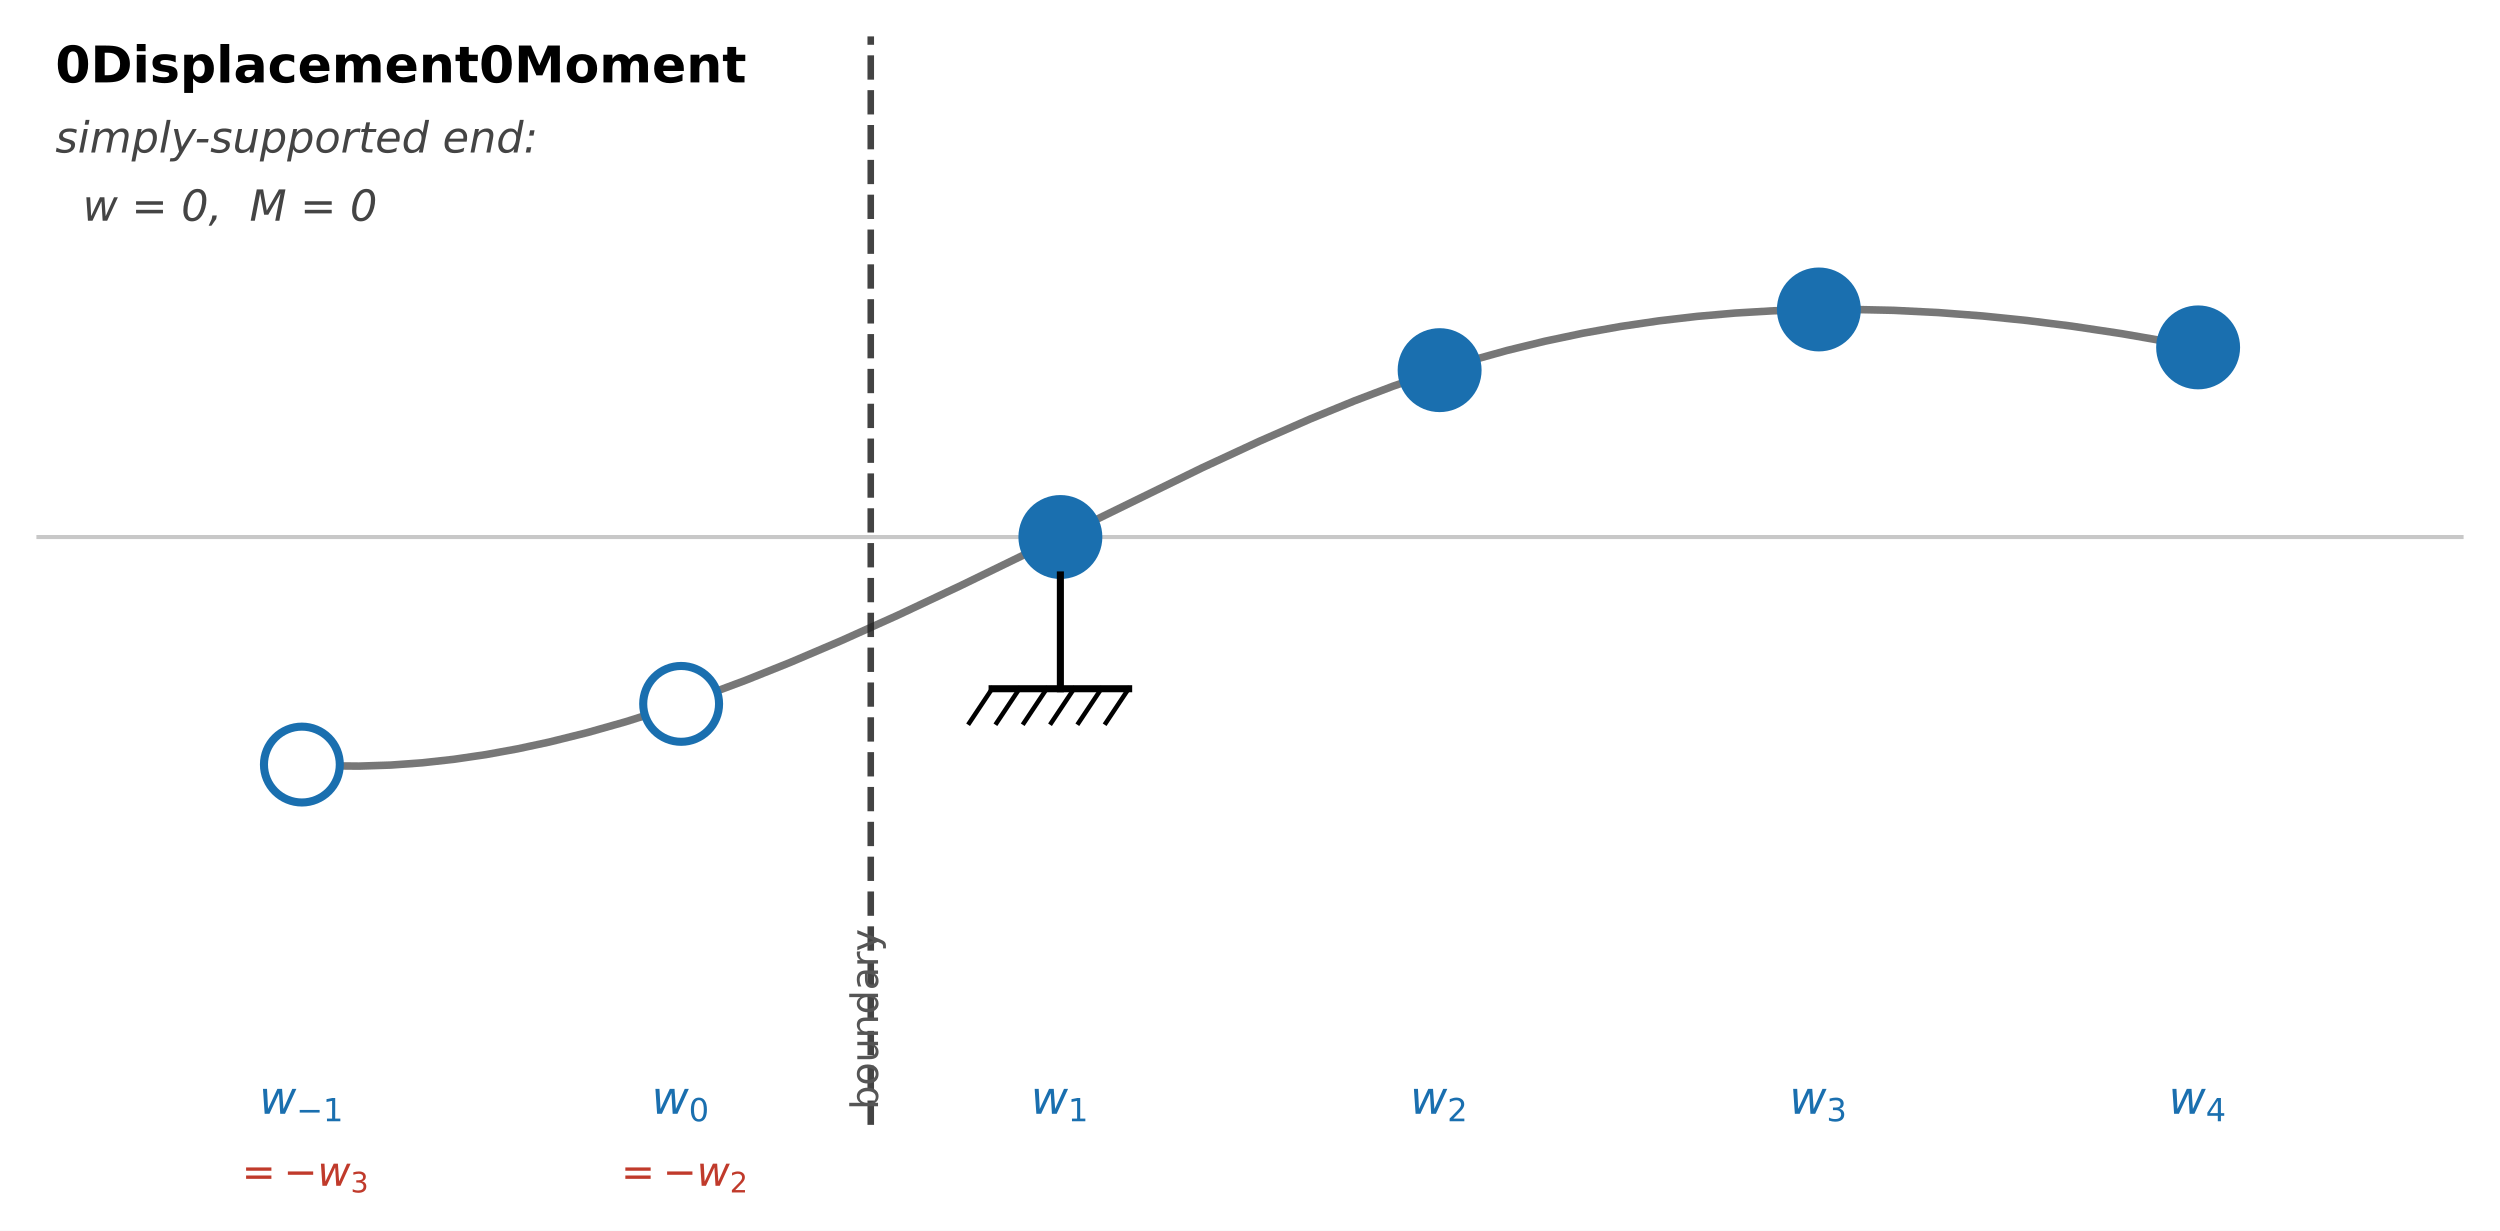
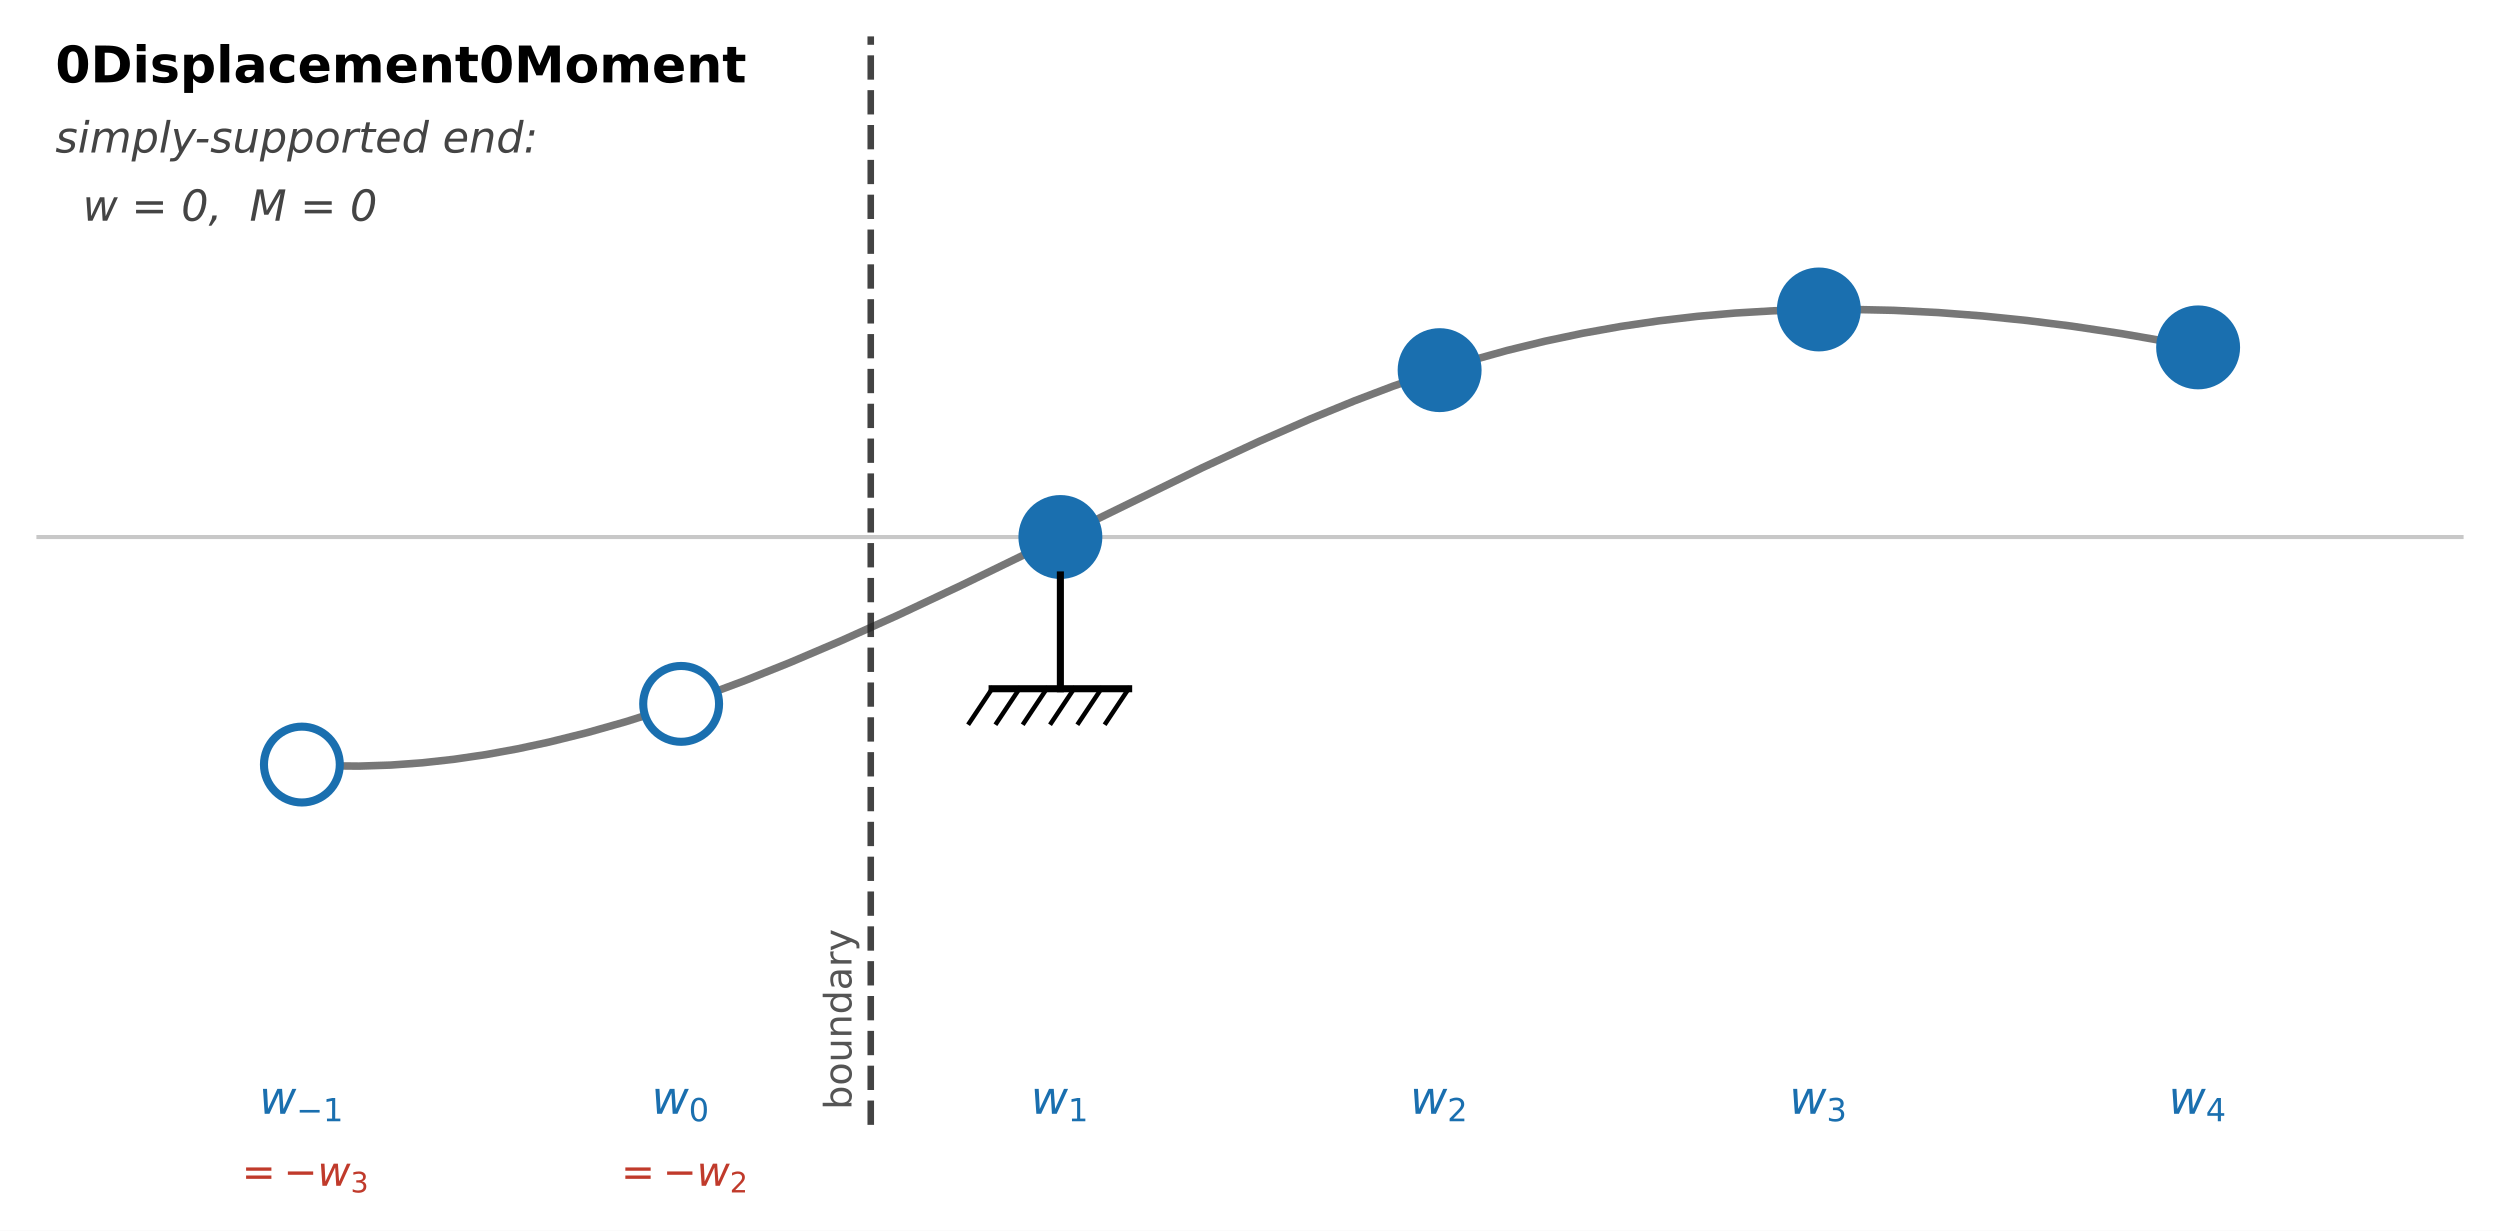
<svg xmlns="http://www.w3.org/2000/svg" xmlns:xlink="http://www.w3.org/1999/xlink" width="494.4pt" height="243.393pt" viewBox="0 0 494.4 243.393" version="1.1">
  <defs>
    <style type="text/css">*{stroke-linejoin: round; stroke-linecap: butt}</style>
  </defs>
  <g id="figure_1">
    <g id="patch_1">
      <path d="M 0 243.393  L 494.4 243.393  L 494.4 0  L 0 0  z " style="fill: #ffffff" />
    </g>
    <g id="axes_1">
      <g id="line2d_1">
-         <path d="M 7.2 106.2  L 487.2 106.2  " clip-path="url(#p3aae154e5a)" style="fill: none; stroke: #c8c8c8; stroke-width: 0.8; stroke-linecap: square" />
+         <path d="M 7.2 106.2  L 487.2 106.2  " clip-path="url(#p6279b8825c)" style="fill: none; stroke: #c8c8c8; stroke-width: 0.8; stroke-linecap: square" />
      </g>
      <g id="line2d_2">
-         <path d="M 59.7 151.2  L 64.717 151.445  L 70.988 151.505  L 77.259 151.302  L 83.529 150.849  L 89.8 150.155  L 96.071 149.233  L 102.342 148.094  L 108.613 146.749  L 116.138 144.88  L 123.663 142.752  L 131.188 140.382  L 138.713 137.793  L 147.493 134.519  L 156.272 131.002  L 166.305 126.727  L 177.593 121.647  L 190.135 115.743  L 206.439 107.807  L 237.794 92.485  L 249.081 87.253  L 259.115 82.855  L 267.894 79.258  L 275.419 76.399  L 282.944 73.775  L 290.469 71.414  L 297.994 69.319  L 305.519 67.482  L 313.044 65.896  L 320.57 64.553  L 328.095 63.446  L 335.62 62.568  L 343.145 61.909  L 350.67 61.464  L 358.195 61.224  L 365.72 61.182  L 374.499 61.373  L 383.279 61.81  L 392.058 62.483  L 400.837 63.378  L 409.616 64.485  L 419.65 65.992  L 429.683 67.741  L 434.7 68.7  L 434.7 68.7  " clip-path="url(#p3aae154e5a)" style="fill: none; stroke: #555555; stroke-opacity: 0.8; stroke-width: 1.5; stroke-linecap: square" />
+         <path d="M 59.7 151.2  L 64.717 151.445  L 70.988 151.505  L 77.259 151.302  L 83.529 150.849  L 89.8 150.155  L 96.071 149.233  L 102.342 148.094  L 108.613 146.749  L 116.138 144.88  L 123.663 142.752  L 131.188 140.382  L 138.713 137.793  L 147.493 134.519  L 156.272 131.002  L 166.305 126.727  L 177.593 121.647  L 190.135 115.743  L 206.439 107.807  L 237.794 92.485  L 249.081 87.253  L 259.115 82.855  L 267.894 79.258  L 275.419 76.399  L 282.944 73.775  L 290.469 71.414  L 297.994 69.319  L 305.519 67.482  L 313.044 65.896  L 320.57 64.553  L 328.095 63.446  L 335.62 62.568  L 343.145 61.909  L 350.67 61.464  L 358.195 61.224  L 365.72 61.182  L 374.499 61.373  L 383.279 61.81  L 392.058 62.483  L 400.837 63.378  L 409.616 64.485  L 419.65 65.992  L 429.683 67.741  L 434.7 68.7  L 434.7 68.7  " clip-path="url(#p6279b8825c)" style="fill: none; stroke: #555555; stroke-opacity: 0.8; stroke-width: 1.5; stroke-linecap: square" />
      </g>
      <g id="line2d_3">
-         <path d="M 172.2 222.45  L 172.2 7.2  " clip-path="url(#p3aae154e5a)" style="fill: none; stroke-dasharray: 4.81,2.08; stroke-dashoffset: 0; stroke: #222222; stroke-opacity: 0.85; stroke-width: 1.3" />
+         <path d="M 172.2 222.45  L 172.2 7.2  " clip-path="url(#p6279b8825c)" style="fill: none; stroke-dasharray: 4.81,2.08; stroke-dashoffset: 0; stroke: #222222; stroke-opacity: 0.85; stroke-width: 1.3" />
      </g>
      <g id="text_1">
-         <g style="fill: #555555" transform="translate(173.6402 219.45) rotate(-90) scale(0.075 -0.075)">
+         <g style="fill: #555555" transform="translate(168.3902 219.45) rotate(-90) scale(0.075 -0.075)">
          <defs>
            <path id="DejaVuSans-62" d="M 3116 1747  Q 3116 2381 2855 2742  Q 2594 3103 2138 3103  Q 1681 3103 1420 2742  Q 1159 2381 1159 1747  Q 1159 1113 1420 752  Q 1681 391 2138 391  Q 2594 391 2855 752  Q 3116 1113 3116 1747  z M 1159 2969  Q 1341 3281 1617 3432  Q 1894 3584 2278 3584  Q 2916 3584 3314 3078  Q 3713 2572 3713 1747  Q 3713 922 3314 415  Q 2916 -91 2278 -91  Q 1894 -91 1617 61  Q 1341 213 1159 525  L 1159 0  L 581 0  L 581 4863  L 1159 4863  L 1159 2969  z " transform="scale(0.015625)" />
            <path id="DejaVuSans-6f" d="M 1959 3097  Q 1497 3097 1228 2736  Q 959 2375 959 1747  Q 959 1119 1226 758  Q 1494 397 1959 397  Q 2419 397 2687 759  Q 2956 1122 2956 1747  Q 2956 2369 2687 2733  Q 2419 3097 1959 3097  z M 1959 3584  Q 2709 3584 3137 3096  Q 3566 2609 3566 1747  Q 3566 888 3137 398  Q 2709 -91 1959 -91  Q 1206 -91 779 398  Q 353 888 353 1747  Q 353 2609 779 3096  Q 1206 3584 1959 3584  z " transform="scale(0.015625)" />
            <path id="DejaVuSans-75" d="M 544 1381  L 544 3500  L 1119 3500  L 1119 1403  Q 1119 906 1312 657  Q 1506 409 1894 409  Q 2359 409 2629 706  Q 2900 1003 2900 1516  L 2900 3500  L 3475 3500  L 3475 0  L 2900 0  L 2900 538  Q 2691 219 2414 64  Q 2138 -91 1772 -91  Q 1169 -91 856 284  Q 544 659 544 1381  z M 1991 3584  L 1991 3584  z " transform="scale(0.015625)" />
            <path id="DejaVuSans-6e" d="M 3513 2113  L 3513 0  L 2938 0  L 2938 2094  Q 2938 2591 2744 2837  Q 2550 3084 2163 3084  Q 1697 3084 1428 2787  Q 1159 2491 1159 1978  L 1159 0  L 581 0  L 581 3500  L 1159 3500  L 1159 2956  Q 1366 3272 1645 3428  Q 1925 3584 2291 3584  Q 2894 3584 3203 3211  Q 3513 2838 3513 2113  z " transform="scale(0.015625)" />
            <path id="DejaVuSans-64" d="M 2906 2969  L 2906 4863  L 3481 4863  L 3481 0  L 2906 0  L 2906 525  Q 2725 213 2448 61  Q 2172 -91 1784 -91  Q 1150 -91 751 415  Q 353 922 353 1747  Q 353 2572 751 3078  Q 1150 3584 1784 3584  Q 2172 3584 2448 3432  Q 2725 3281 2906 2969  z M 947 1747  Q 947 1113 1208 752  Q 1469 391 1925 391  Q 2381 391 2643 752  Q 2906 1113 2906 1747  Q 2906 2381 2643 2742  Q 2381 3103 1925 3103  Q 1469 3103 1208 2742  Q 947 2381 947 1747  z " transform="scale(0.015625)" />
            <path id="DejaVuSans-61" d="M 2194 1759  Q 1497 1759 1228 1600  Q 959 1441 959 1056  Q 959 750 1161 570  Q 1363 391 1709 391  Q 2188 391 2477 730  Q 2766 1069 2766 1631  L 2766 1759  L 2194 1759  z M 3341 1997  L 3341 0  L 2766 0  L 2766 531  Q 2569 213 2275 61  Q 1981 -91 1556 -91  Q 1019 -91 701 211  Q 384 513 384 1019  Q 384 1609 779 1909  Q 1175 2209 1959 2209  L 2766 2209  L 2766 2266  Q 2766 2663 2505 2880  Q 2244 3097 1772 3097  Q 1472 3097 1187 3025  Q 903 2953 641 2809  L 641 3341  Q 956 3463 1253 3523  Q 1550 3584 1831 3584  Q 2591 3584 2966 3190  Q 3341 2797 3341 1997  z " transform="scale(0.015625)" />
            <path id="DejaVuSans-72" d="M 2631 2963  Q 2534 3019 2420 3045  Q 2306 3072 2169 3072  Q 1681 3072 1420 2755  Q 1159 2438 1159 1844  L 1159 0  L 581 0  L 581 3500  L 1159 3500  L 1159 2956  Q 1341 3275 1631 3429  Q 1922 3584 2338 3584  Q 2397 3584 2469 3576  Q 2541 3569 2628 3553  L 2631 2963  z " transform="scale(0.015625)" />
            <path id="DejaVuSans-79" d="M 2059 -325  Q 1816 -950 1584 -1140  Q 1353 -1331 966 -1331  L 506 -1331  L 506 -850  L 844 -850  Q 1081 -850 1212 -737  Q 1344 -625 1503 -206  L 1606 56  L 191 3500  L 800 3500  L 1894 763  L 2988 3500  L 3597 3500  L 2059 -325  z " transform="scale(0.015625)" />
          </defs>
          <use xlink:href="#DejaVuSans-62" />
          <use xlink:href="#DejaVuSans-6f" transform="translate(63.47656 0)" />
          <use xlink:href="#DejaVuSans-75" transform="translate(124.6582 0)" />
          <use xlink:href="#DejaVuSans-6e" transform="translate(188.0371 0)" />
          <use xlink:href="#DejaVuSans-64" transform="translate(251.416 0)" />
          <use xlink:href="#DejaVuSans-61" transform="translate(314.8926 0)" />
          <use xlink:href="#DejaVuSans-72" transform="translate(376.1719 0)" />
          <use xlink:href="#DejaVuSans-79" transform="translate(417.2852 0)" />
        </g>
      </g>
      <g id="text_2">
        <g style="fill: #1a6faf" transform="translate(51.24 220.2886) scale(0.09 -0.09)">
          <defs>
            <path id="DejaVuSans-Oblique-77" d="M 544 3500  L 1113 3500  L 1259 684  L 2566 3500  L 3231 3500  L 3425 684  L 4666 3500  L 5241 3500  L 3641 0  L 2969 0  L 2797 2900  L 1459 0  L 781 0  L 544 3500  z " transform="scale(0.015625)" />
            <path id="DejaVuSans-2212" d="M 678 2272  L 4684 2272  L 4684 1741  L 678 1741  L 678 2272  z " transform="scale(0.015625)" />
            <path id="DejaVuSans-31" d="M 794 531  L 1825 531  L 1825 4091  L 703 3866  L 703 4441  L 1819 4666  L 2450 4666  L 2450 531  L 3481 531  L 3481 0  L 794 0  L 794 531  z " transform="scale(0.015625)" />
          </defs>
          <use xlink:href="#DejaVuSans-Oblique-77" transform="translate(0 0.3125)" />
          <use xlink:href="#DejaVuSans-2212" transform="translate(81.78711 -16.09375) scale(0.7)" />
          <use xlink:href="#DejaVuSans-31" transform="translate(140.4395 -16.09375) scale(0.7)" />
        </g>
      </g>
      <g id="text_3">
        <g style="fill: #c03a2b" transform="translate(46.26 234.5288) scale(0.08 -0.08)">
          <defs>
            <path id="DejaVuSans-3d" d="M 678 2906  L 4684 2906  L 4684 2381  L 678 2381  L 678 2906  z M 678 1631  L 4684 1631  L 4684 1100  L 678 1100  L 678 1631  z " transform="scale(0.015625)" />
            <path id="DejaVuSans-33" d="M 2597 2516  Q 3050 2419 3304 2112  Q 3559 1806 3559 1356  Q 3559 666 3084 287  Q 2609 -91 1734 -91  Q 1441 -91 1130 -33  Q 819 25 488 141  L 488 750  Q 750 597 1062 519  Q 1375 441 1716 441  Q 2309 441 2620 675  Q 2931 909 2931 1356  Q 2931 1769 2642 2001  Q 2353 2234 1838 2234  L 1294 2234  L 1294 2753  L 1863 2753  Q 2328 2753 2575 2939  Q 2822 3125 2822 3475  Q 2822 3834 2567 4026  Q 2313 4219 1838 4219  Q 1578 4219 1281 4162  Q 984 4106 628 3988  L 628 4550  Q 988 4650 1302 4700  Q 1616 4750 1894 4750  Q 2613 4750 3031 4423  Q 3450 4097 3450 3541  Q 3450 3153 3228 2886  Q 3006 2619 2597 2516  z " transform="scale(0.015625)" />
          </defs>
          <use xlink:href="#DejaVuSans-3d" transform="translate(19.48242 0.3125)" />
          <use xlink:href="#DejaVuSans-2212" transform="translate(122.7539 0.3125)" />
          <use xlink:href="#DejaVuSans-Oblique-77" transform="translate(206.543 0.3125)" />
          <use xlink:href="#DejaVuSans-33" transform="translate(288.3301 -16.09375) scale(0.7)" />
        </g>
      </g>
      <g id="text_4">
        <g style="fill: #1a6faf" transform="translate(128.85 220.2886) scale(0.09 -0.09)">
          <defs>
            <path id="DejaVuSans-30" d="M 2034 4250  Q 1547 4250 1301 3770  Q 1056 3291 1056 2328  Q 1056 1369 1301 889  Q 1547 409 2034 409  Q 2525 409 2770 889  Q 3016 1369 3016 2328  Q 3016 3291 2770 3770  Q 2525 4250 2034 4250  z M 2034 4750  Q 2819 4750 3233 4129  Q 3647 3509 3647 2328  Q 3647 1150 3233 529  Q 2819 -91 2034 -91  Q 1250 -91 836 529  Q 422 1150 422 2328  Q 422 3509 836 4129  Q 1250 4750 2034 4750  z " transform="scale(0.015625)" />
          </defs>
          <use xlink:href="#DejaVuSans-Oblique-77" transform="translate(0 0.3125)" />
          <use xlink:href="#DejaVuSans-30" transform="translate(81.78711 -16.09375) scale(0.7)" />
        </g>
      </g>
      <g id="text_5">
        <g style="fill: #c03a2b" transform="translate(121.26 234.5288) scale(0.08 -0.08)">
          <defs>
            <path id="DejaVuSans-32" d="M 1228 531  L 3431 531  L 3431 0  L 469 0  L 469 531  Q 828 903 1448 1529  Q 2069 2156 2228 2338  Q 2531 2678 2651 2914  Q 2772 3150 2772 3378  Q 2772 3750 2511 3984  Q 2250 4219 1831 4219  Q 1534 4219 1204 4116  Q 875 4013 500 3803  L 500 4441  Q 881 4594 1212 4672  Q 1544 4750 1819 4750  Q 2544 4750 2975 4387  Q 3406 4025 3406 3419  Q 3406 3131 3298 2873  Q 3191 2616 2906 2266  Q 2828 2175 2409 1742  Q 1991 1309 1228 531  z " transform="scale(0.015625)" />
          </defs>
          <use xlink:href="#DejaVuSans-3d" transform="translate(19.48242 0.3125)" />
          <use xlink:href="#DejaVuSans-2212" transform="translate(122.7539 0.3125)" />
          <use xlink:href="#DejaVuSans-Oblique-77" transform="translate(206.543 0.3125)" />
          <use xlink:href="#DejaVuSans-32" transform="translate(288.3301 -16.09375) scale(0.7)" />
        </g>
      </g>
      <g id="text_6">
        <g style="fill: #1a6faf" transform="translate(203.85 220.2886) scale(0.09 -0.09)">
          <use xlink:href="#DejaVuSans-Oblique-77" transform="translate(0 0.3125)" />
          <use xlink:href="#DejaVuSans-31" transform="translate(81.78711 -16.09375) scale(0.7)" />
        </g>
      </g>
      <g id="text_7">
        <g style="fill: #1a6faf" transform="translate(278.85 220.2886) scale(0.09 -0.09)">
          <use xlink:href="#DejaVuSans-Oblique-77" transform="translate(0 0.3125)" />
          <use xlink:href="#DejaVuSans-32" transform="translate(81.78711 -16.09375) scale(0.7)" />
        </g>
      </g>
      <g id="text_8">
        <g style="fill: #1a6faf" transform="translate(353.85 220.2886) scale(0.09 -0.09)">
          <use xlink:href="#DejaVuSans-Oblique-77" transform="translate(0 0.3125)" />
          <use xlink:href="#DejaVuSans-33" transform="translate(81.78711 -16.09375) scale(0.7)" />
        </g>
      </g>
      <g id="text_9">
        <g style="fill: #1a6faf" transform="translate(428.85 220.2886) scale(0.09 -0.09)">
          <defs>
            <path id="DejaVuSans-34" d="M 2419 4116  L 825 1625  L 2419 1625  L 2419 4116  z M 2253 4666  L 3047 4666  L 3047 1625  L 3713 1625  L 3713 1100  L 3047 1100  L 3047 0  L 2419 0  L 2419 1100  L 313 1100  L 313 1709  L 2253 4666  z " transform="scale(0.015625)" />
          </defs>
          <use xlink:href="#DejaVuSans-Oblique-77" transform="translate(0 0.3125)" />
          <use xlink:href="#DejaVuSans-34" transform="translate(81.78711 -16.09375) scale(0.7)" />
        </g>
      </g>
      <g id="text_10">
        <g transform="translate(10.95 16.29844) scale(0.1 -0.1)">
          <defs>
            <path id="DejaVuSans-Bold-30" d="M 2944 2338  Q 2944 3213 2780 3570  Q 2616 3928 2228 3928  Q 1841 3928 1675 3570  Q 1509 3213 1509 2338  Q 1509 1453 1675 1090  Q 1841 728 2228 728  Q 2613 728 2778 1090  Q 2944 1453 2944 2338  z M 4147 2328  Q 4147 1169 3647 539  Q 3147 -91 2228 -91  Q 1306 -91 806 539  Q 306 1169 306 2328  Q 306 3491 806 4120  Q 1306 4750 2228 4750  Q 3147 4750 3647 4120  Q 4147 3491 4147 2328  z " transform="scale(0.015625)" />
            <path id="DejaVuSans-Bold-44" d="M 1791 3756  L 1791 909  L 2222 909  Q 2959 909 3348 1275  Q 3738 1641 3738 2338  Q 3738 3031 3350 3393  Q 2963 3756 2222 3756  L 1791 3756  z M 588 4666  L 1856 4666  Q 2919 4666 3439 4514  Q 3959 4363 4331 4000  Q 4659 3684 4818 3271  Q 4978 2859 4978 2338  Q 4978 1809 4818 1395  Q 4659 981 4331 666  Q 3956 303 3431 151  Q 2906 0 1856 0  L 588 0  L 588 4666  z " transform="scale(0.015625)" />
            <path id="DejaVuSans-Bold-69" d="M 538 3500  L 1656 3500  L 1656 0  L 538 0  L 538 3500  z M 538 4863  L 1656 4863  L 1656 3950  L 538 3950  L 538 4863  z " transform="scale(0.015625)" />
            <path id="DejaVuSans-Bold-73" d="M 3272 3391  L 3272 2541  Q 2913 2691 2578 2766  Q 2244 2841 1947 2841  Q 1628 2841 1473 2761  Q 1319 2681 1319 2516  Q 1319 2381 1436 2309  Q 1553 2238 1856 2203  L 2053 2175  Q 2913 2066 3209 1816  Q 3506 1566 3506 1031  Q 3506 472 3093 190  Q 2681 -91 1863 -91  Q 1516 -91 1145 -36  Q 775 19 384 128  L 384 978  Q 719 816 1070 734  Q 1422 653 1784 653  Q 2113 653 2278 743  Q 2444 834 2444 1013  Q 2444 1163 2330 1236  Q 2216 1309 1875 1350  L 1678 1375  Q 931 1469 631 1722  Q 331 1975 331 2491  Q 331 3047 712 3315  Q 1094 3584 1881 3584  Q 2191 3584 2531 3537  Q 2872 3491 3272 3391  z " transform="scale(0.015625)" />
            <path id="DejaVuSans-Bold-70" d="M 1656 506  L 1656 -1331  L 538 -1331  L 538 3500  L 1656 3500  L 1656 2988  Q 1888 3294 2169 3439  Q 2450 3584 2816 3584  Q 3463 3584 3878 3070  Q 4294 2556 4294 1747  Q 4294 938 3878 423  Q 3463 -91 2816 -91  Q 2450 -91 2169 54  Q 1888 200 1656 506  z M 2400 2772  Q 2041 2772 1848 2508  Q 1656 2244 1656 1747  Q 1656 1250 1848 986  Q 2041 722 2400 722  Q 2759 722 2948 984  Q 3138 1247 3138 1747  Q 3138 2247 2948 2509  Q 2759 2772 2400 2772  z " transform="scale(0.015625)" />
            <path id="DejaVuSans-Bold-6c" d="M 538 4863  L 1656 4863  L 1656 0  L 538 0  L 538 4863  z " transform="scale(0.015625)" />
            <path id="DejaVuSans-Bold-61" d="M 2106 1575  Q 1756 1575 1579 1456  Q 1403 1338 1403 1106  Q 1403 894 1545 773  Q 1688 653 1941 653  Q 2256 653 2472 879  Q 2688 1106 2688 1447  L 2688 1575  L 2106 1575  z M 3816 1997  L 3816 0  L 2688 0  L 2688 519  Q 2463 200 2181 54  Q 1900 -91 1497 -91  Q 953 -91 614 226  Q 275 544 275 1050  Q 275 1666 698 1953  Q 1122 2241 2028 2241  L 2688 2241  L 2688 2328  Q 2688 2594 2478 2717  Q 2269 2841 1825 2841  Q 1466 2841 1156 2769  Q 847 2697 581 2553  L 581 3406  Q 941 3494 1303 3539  Q 1666 3584 2028 3584  Q 2975 3584 3395 3211  Q 3816 2838 3816 1997  z " transform="scale(0.015625)" />
            <path id="DejaVuSans-Bold-63" d="M 3366 3391  L 3366 2478  Q 3138 2634 2908 2709  Q 2678 2784 2431 2784  Q 1963 2784 1702 2511  Q 1441 2238 1441 1747  Q 1441 1256 1702 982  Q 1963 709 2431 709  Q 2694 709 2930 787  Q 3166 866 3366 1019  L 3366 103  Q 3103 6 2833 -42  Q 2563 -91 2291 -91  Q 1344 -91 809 395  Q 275 881 275 1747  Q 275 2613 809 3098  Q 1344 3584 2291 3584  Q 2566 3584 2833 3536  Q 3100 3488 3366 3391  z " transform="scale(0.015625)" />
            <path id="DejaVuSans-Bold-65" d="M 4031 1759  L 4031 1441  L 1416 1441  Q 1456 1047 1700 850  Q 1944 653 2381 653  Q 2734 653 3104 758  Q 3475 863 3866 1075  L 3866 213  Q 3469 63 3072 -14  Q 2675 -91 2278 -91  Q 1328 -91 801 392  Q 275 875 275 1747  Q 275 2603 792 3093  Q 1309 3584 2216 3584  Q 3041 3584 3536 3087  Q 4031 2591 4031 1759  z M 2881 2131  Q 2881 2450 2695 2645  Q 2509 2841 2209 2841  Q 1884 2841 1681 2658  Q 1478 2475 1428 2131  L 2881 2131  z " transform="scale(0.015625)" />
            <path id="DejaVuSans-Bold-6d" d="M 3781 2919  Q 3994 3244 4286 3414  Q 4578 3584 4928 3584  Q 5531 3584 5847 3212  Q 6163 2841 6163 2131  L 6163 0  L 5038 0  L 5038 1825  Q 5041 1866 5042 1909  Q 5044 1953 5044 2034  Q 5044 2406 4934 2573  Q 4825 2741 4581 2741  Q 4263 2741 4089 2478  Q 3916 2216 3909 1719  L 3909 0  L 2784 0  L 2784 1825  Q 2784 2406 2684 2573  Q 2584 2741 2328 2741  Q 2006 2741 1831 2477  Q 1656 2213 1656 1722  L 1656 0  L 531 0  L 531 3500  L 1656 3500  L 1656 2988  Q 1863 3284 2130 3434  Q 2397 3584 2719 3584  Q 3081 3584 3359 3409  Q 3638 3234 3781 2919  z " transform="scale(0.015625)" />
            <path id="DejaVuSans-Bold-6e" d="M 4056 2131  L 4056 0  L 2931 0  L 2931 347  L 2931 1631  Q 2931 2084 2911 2256  Q 2891 2428 2841 2509  Q 2775 2619 2662 2680  Q 2550 2741 2406 2741  Q 2056 2741 1856 2470  Q 1656 2200 1656 1722  L 1656 0  L 538 0  L 538 3500  L 1656 3500  L 1656 2988  Q 1909 3294 2193 3439  Q 2478 3584 2822 3584  Q 3428 3584 3742 3212  Q 4056 2841 4056 2131  z " transform="scale(0.015625)" />
            <path id="DejaVuSans-Bold-74" d="M 1759 4494  L 1759 3500  L 2913 3500  L 2913 2700  L 1759 2700  L 1759 1216  Q 1759 972 1856 886  Q 1953 800 2241 800  L 2816 800  L 2816 0  L 1856 0  Q 1194 0 917 276  Q 641 553 641 1216  L 641 2700  L 84 2700  L 84 3500  L 641 3500  L 641 4494  L 1759 4494  z " transform="scale(0.015625)" />
            <path id="DejaVuSans-Bold-4d" d="M 588 4666  L 2119 4666  L 3181 2169  L 4250 4666  L 5778 4666  L 5778 0  L 4641 0  L 4641 3413  L 3566 897  L 2803 897  L 1728 3413  L 1728 0  L 588 0  L 588 4666  z " transform="scale(0.015625)" />
            <path id="DejaVuSans-Bold-6f" d="M 2203 2784  Q 1831 2784 1636 2517  Q 1441 2250 1441 1747  Q 1441 1244 1636 976  Q 1831 709 2203 709  Q 2569 709 2762 976  Q 2956 1244 2956 1747  Q 2956 2250 2762 2517  Q 2569 2784 2203 2784  z M 2203 3584  Q 3106 3584 3614 3096  Q 4122 2609 4122 1747  Q 4122 884 3614 396  Q 3106 -91 2203 -91  Q 1297 -91 786 396  Q 275 884 275 1747  Q 275 2609 786 3096  Q 1297 3584 2203 3584  z " transform="scale(0.015625)" />
          </defs>
          <use xlink:href="#DejaVuSans-Bold-30" />
          <use xlink:href="#DejaVuSans-Bold-44" transform="translate(69.58008 0)" />
          <use xlink:href="#DejaVuSans-Bold-69" transform="translate(152.5879 0)" />
          <use xlink:href="#DejaVuSans-Bold-73" transform="translate(186.8652 0)" />
          <use xlink:href="#DejaVuSans-Bold-70" transform="translate(246.3867 0)" />
          <use xlink:href="#DejaVuSans-Bold-6c" transform="translate(317.9688 0)" />
          <use xlink:href="#DejaVuSans-Bold-61" transform="translate(352.2461 0)" />
          <use xlink:href="#DejaVuSans-Bold-63" transform="translate(419.7266 0)" />
          <use xlink:href="#DejaVuSans-Bold-65" transform="translate(479.0039 0)" />
          <use xlink:href="#DejaVuSans-Bold-6d" transform="translate(546.8262 0)" />
          <use xlink:href="#DejaVuSans-Bold-65" transform="translate(651.0254 0)" />
          <use xlink:href="#DejaVuSans-Bold-6e" transform="translate(718.8477 0)" />
          <use xlink:href="#DejaVuSans-Bold-74" transform="translate(790.0391 0)" />
          <use xlink:href="#DejaVuSans-Bold-30" transform="translate(837.8418 0)" />
          <use xlink:href="#DejaVuSans-Bold-4d" transform="translate(907.4219 0)" />
          <use xlink:href="#DejaVuSans-Bold-6f" transform="translate(1006.934 0)" />
          <use xlink:href="#DejaVuSans-Bold-6d" transform="translate(1075.635 0)" />
          <use xlink:href="#DejaVuSans-Bold-65" transform="translate(1179.834 0)" />
          <use xlink:href="#DejaVuSans-Bold-6e" transform="translate(1247.656 0)" />
          <use xlink:href="#DejaVuSans-Bold-74" transform="translate(1318.848 0)" />
        </g>
      </g>
      <g id="text_11">
        <g style="fill: #444444" transform="translate(10.95 30.15867) scale(0.085 -0.085)">
          <defs>
            <path id="DejaVuSans-Oblique-73" d="M 3200 3397  L 3091 2853  Q 2863 2978 2609 3040  Q 2356 3103 2088 3103  Q 1634 3103 1373 2948  Q 1113 2794 1113 2528  Q 1113 2219 1719 2053  Q 1766 2041 1788 2034  L 1972 1978  Q 2547 1819 2739 1644  Q 2931 1469 2931 1166  Q 2931 609 2489 259  Q 2047 -91 1331 -91  Q 1053 -91 747 -37  Q 441 16 72 128  L 184 722  Q 500 559 806 475  Q 1113 391 1394 391  Q 1816 391 2080 572  Q 2344 753 2344 1031  Q 2344 1331 1650 1516  L 1591 1531  L 1394 1581  Q 956 1697 753 1886  Q 550 2075 550 2369  Q 550 2928 970 3256  Q 1391 3584 2113 3584  Q 2397 3584 2667 3537  Q 2938 3491 3200 3397  z " transform="scale(0.015625)" />
            <path id="DejaVuSans-Oblique-69" d="M 1172 4863  L 1747 4863  L 1606 4134  L 1031 4134  L 1172 4863  z M 909 3500  L 1484 3500  L 800 0  L 225 0  L 909 3500  z " transform="scale(0.015625)" />
            <path id="DejaVuSans-Oblique-6d" d="M 5747 2113  L 5338 0  L 4763 0  L 5166 2094  Q 5191 2228 5203 2325  Q 5216 2422 5216 2491  Q 5216 2772 5059 2928  Q 4903 3084 4622 3084  Q 4203 3084 3875 2770  Q 3547 2456 3450 1953  L 3066 0  L 2491 0  L 2900 2094  Q 2925 2209 2937 2307  Q 2950 2406 2950 2484  Q 2950 2769 2794 2926  Q 2638 3084 2363 3084  Q 1938 3084 1609 2770  Q 1281 2456 1184 1953  L 800 0  L 225 0  L 909 3500  L 1484 3500  L 1375 2956  Q 1609 3263 1923 3423  Q 2238 3584 2597 3584  Q 2978 3584 3223 3384  Q 3469 3184 3519 2828  Q 3781 3197 4126 3390  Q 4472 3584 4856 3584  Q 5306 3584 5551 3325  Q 5797 3066 5797 2591  Q 5797 2488 5784 2364  Q 5772 2241 5747 2113  z " transform="scale(0.015625)" />
            <path id="DejaVuSans-Oblique-70" d="M 3175 2156  Q 3175 2616 2975 2859  Q 2775 3103 2400 3103  Q 2144 3103 1911 2972  Q 1678 2841 1497 2591  Q 1319 2344 1212 1994  Q 1106 1644 1106 1300  Q 1106 863 1306 627  Q 1506 391 1875 391  Q 2147 391 2380 519  Q 2613 647 2778 891  Q 2956 1147 3065 1494  Q 3175 1841 3175 2156  z M 1394 2969  Q 1625 3272 1939 3428  Q 2253 3584 2638 3584  Q 3175 3584 3472 3232  Q 3769 2881 3769 2247  Q 3769 1728 3584 1258  Q 3400 788 3053 416  Q 2822 169 2531 39  Q 2241 -91 1919 -91  Q 1547 -91 1294 64  Q 1041 219 916 525  L 556 -1331  L -19 -1331  L 922 3500  L 1497 3500  L 1394 2969  z " transform="scale(0.015625)" />
            <path id="DejaVuSans-Oblique-6c" d="M 1172 4863  L 1747 4863  L 800 0  L 225 0  L 1172 4863  z " transform="scale(0.015625)" />
            <path id="DejaVuSans-Oblique-79" d="M 1588 -325  Q 1188 -997 936 -1164  Q 684 -1331 294 -1331  L -159 -1331  L -63 -850  L 269 -850  Q 509 -850 678 -719  Q 847 -588 1056 -206  L 1234 128  L 459 3500  L 1069 3500  L 1650 819  L 3256 3500  L 3859 3500  L 1588 -325  z " transform="scale(0.015625)" />
            <path id="DejaVuSans-Oblique-2d" d="M 391 2009  L 2075 2009  L 1978 1497  L 288 1497  L 391 2009  z " transform="scale(0.015625)" />
            <path id="DejaVuSans-Oblique-75" d="M 428 1388  L 838 3500  L 1416 3500  L 1006 1409  Q 975 1256 961 1147  Q 947 1038 947 966  Q 947 700 1109 554  Q 1272 409 1569 409  Q 2031 409 2368 721  Q 2706 1034 2809 1563  L 3194 3500  L 3769 3500  L 3091 0  L 2516 0  L 2631 550  Q 2388 244 2052 76  Q 1716 -91 1338 -91  Q 878 -91 622 161  Q 366 413 366 863  Q 366 956 381 1097  Q 397 1238 428 1388  z " transform="scale(0.015625)" />
            <path id="DejaVuSans-Oblique-6f" d="M 1625 -91  Q 1009 -91 651 289  Q 294 669 294 1325  Q 294 1706 417 2101  Q 541 2497 738 2766  Q 1047 3184 1428 3384  Q 1809 3584 2291 3584  Q 2888 3584 3255 3212  Q 3622 2841 3622 2241  Q 3622 1825 3500 1412  Q 3378 1000 3181 728  Q 2875 309 2494 109  Q 2113 -91 1625 -91  z M 891 1344  Q 891 869 1089 633  Q 1288 397 1691 397  Q 2269 397 2648 901  Q 3028 1406 3028 2181  Q 3028 2634 2825 2865  Q 2622 3097 2228 3097  Q 1903 3097 1650 2945  Q 1397 2794 1197 2484  Q 1050 2253 970 1956  Q 891 1659 891 1344  z " transform="scale(0.015625)" />
            <path id="DejaVuSans-Oblique-72" d="M 2853 2969  Q 2766 3016 2653 3041  Q 2541 3066 2413 3066  Q 1953 3066 1609 2717  Q 1266 2369 1153 1784  L 800 0  L 225 0  L 909 3500  L 1484 3500  L 1375 2956  Q 1603 3259 1920 3421  Q 2238 3584 2597 3584  Q 2691 3584 2781 3573  Q 2872 3563 2963 3538  L 2853 2969  z " transform="scale(0.015625)" />
            <path id="DejaVuSans-Oblique-74" d="M 2706 3500  L 2619 3053  L 1472 3053  L 1100 1153  Q 1081 1047 1072 975  Q 1063 903 1063 863  Q 1063 663 1183 572  Q 1303 481 1569 481  L 2150 481  L 2053 0  L 1503 0  Q 991 0 739 200  Q 488 400 488 806  Q 488 878 497 964  Q 506 1050 525 1153  L 897 3053  L 409 3053  L 500 3500  L 978 3500  L 1172 4494  L 1747 4494  L 1556 3500  L 2706 3500  z " transform="scale(0.015625)" />
            <path id="DejaVuSans-Oblique-65" d="M 3078 2063  Q 3088 2113 3092 2166  Q 3097 2219 3097 2272  Q 3097 2653 2873 2875  Q 2650 3097 2266 3097  Q 1838 3097 1509 2826  Q 1181 2556 1013 2059  L 3078 2063  z M 3578 1613  L 903 1613  Q 884 1494 878 1425  Q 872 1356 872 1306  Q 872 872 1139 634  Q 1406 397 1894 397  Q 2269 397 2603 481  Q 2938 566 3225 728  L 3116 159  Q 2806 34 2476 -28  Q 2147 -91 1806 -91  Q 1078 -91 686 257  Q 294 606 294 1247  Q 294 1794 489 2264  Q 684 2734 1063 3103  Q 1306 3334 1642 3459  Q 1978 3584 2356 3584  Q 2950 3584 3301 3228  Q 3653 2872 3653 2272  Q 3653 2128 3634 1964  Q 3616 1800 3578 1613  z " transform="scale(0.015625)" />
            <path id="DejaVuSans-Oblique-64" d="M 2675 525  Q 2444 222 2128 65  Q 1813 -91 1428 -91  Q 903 -91 598 267  Q 294 625 294 1247  Q 294 1766 478 2236  Q 663 2706 1013 3078  Q 1244 3325 1534 3454  Q 1825 3584 2144 3584  Q 2481 3584 2739 3421  Q 2997 3259 3138 2956  L 3513 4863  L 4091 4863  L 3144 0  L 2566 0  L 2675 525  z M 891 1350  Q 891 897 1095 644  Q 1300 391 1663 391  Q 1931 391 2161 520  Q 2391 650 2566 903  Q 2750 1166 2856 1509  Q 2963 1853 2963 2188  Q 2963 2622 2758 2865  Q 2553 3109 2194 3109  Q 1922 3109 1687 2981  Q 1453 2853 1288 2613  Q 1106 2353 998 2009  Q 891 1666 891 1350  z " transform="scale(0.015625)" />
            <path id="DejaVuSans-Oblique-20" transform="scale(0.015625)" />
            <path id="DejaVuSans-Oblique-6e" d="M 3566 2113  L 3156 0  L 2578 0  L 2988 2091  Q 3016 2238 3031 2350  Q 3047 2463 3047 2528  Q 3047 2791 2881 2937  Q 2716 3084 2419 3084  Q 1956 3084 1622 2776  Q 1288 2469 1184 1941  L 800 0  L 225 0  L 903 3500  L 1478 3500  L 1363 2950  Q 1603 3253 1940 3418  Q 2278 3584 2650 3584  Q 3113 3584 3367 3334  Q 3622 3084 3622 2631  Q 3622 2519 3608 2391  Q 3594 2263 3566 2113  z " transform="scale(0.015625)" />
            <path id="DejaVuSans-Oblique-3a" d="M 978 3309  L 1638 3309  L 1484 2516  L 825 2516  L 978 3309  z M 488 794  L 1147 794  L 991 0  L 331 0  L 488 794  z " transform="scale(0.015625)" />
          </defs>
          <use xlink:href="#DejaVuSans-Oblique-73" />
          <use xlink:href="#DejaVuSans-Oblique-69" transform="translate(52.09961 0)" />
          <use xlink:href="#DejaVuSans-Oblique-6d" transform="translate(79.88281 0)" />
          <use xlink:href="#DejaVuSans-Oblique-70" transform="translate(177.2949 0)" />
          <use xlink:href="#DejaVuSans-Oblique-6c" transform="translate(240.7715 0)" />
          <use xlink:href="#DejaVuSans-Oblique-79" transform="translate(268.5547 0)" />
          <use xlink:href="#DejaVuSans-Oblique-2d" transform="translate(324.1094 0)" />
          <use xlink:href="#DejaVuSans-Oblique-73" transform="translate(360.1934 0)" />
          <use xlink:href="#DejaVuSans-Oblique-75" transform="translate(412.293 0)" />
          <use xlink:href="#DejaVuSans-Oblique-70" transform="translate(475.6719 0)" />
          <use xlink:href="#DejaVuSans-Oblique-70" transform="translate(539.1484 0)" />
          <use xlink:href="#DejaVuSans-Oblique-6f" transform="translate(602.625 0)" />
          <use xlink:href="#DejaVuSans-Oblique-72" transform="translate(663.8066 0)" />
          <use xlink:href="#DejaVuSans-Oblique-74" transform="translate(704.9199 0)" />
          <use xlink:href="#DejaVuSans-Oblique-65" transform="translate(744.1289 0)" />
          <use xlink:href="#DejaVuSans-Oblique-64" transform="translate(805.6523 0)" />
          <use xlink:href="#DejaVuSans-Oblique-20" transform="translate(869.1289 0)" />
          <use xlink:href="#DejaVuSans-Oblique-65" transform="translate(900.916 0)" />
          <use xlink:href="#DejaVuSans-Oblique-6e" transform="translate(962.4395 0)" />
          <use xlink:href="#DejaVuSans-Oblique-64" transform="translate(1025.818 0)" />
          <use xlink:href="#DejaVuSans-Oblique-3a" transform="translate(1089.295 0)" />
        </g>
      </g>
      <g id="text_12">
        <g style="fill: #444444" transform="translate(10.95 43.65867) scale(0.085 -0.085)">
          <defs>
            <path id="DejaVuSans-Oblique-3d" d="M 678 2906  L 4684 2906  L 4684 2381  L 678 2381  L 678 2906  z M 678 1631  L 4684 1631  L 4684 1100  L 678 1100  L 678 1631  z " transform="scale(0.015625)" />
            <path id="DejaVuSans-Oblique-30" d="M 2444 4750  Q 3078 4750 3414 4328  Q 3750 3906 3750 3116  Q 3750 2516 3592 1923  Q 3434 1331 3150 863  Q 2859 394 2467 151  Q 2075 -91 1600 -91  Q 988 -91 653 334  Q 319 759 319 1544  Q 319 2138 480 2733  Q 641 3328 928 3794  Q 1216 4263 1602 4506  Q 1988 4750 2444 4750  z M 2406 4250  Q 2169 4250 1955 4123  Q 1741 3997 1569 3750  Q 1281 3338 1111 2720  Q 941 2103 941 1453  Q 941 938 1123 673  Q 1306 409 1663 409  Q 1913 409 2125 536  Q 2338 663 2509 909  Q 2794 1319 2961 1936  Q 3128 2553 3128 3206  Q 3128 3722 2945 3986  Q 2763 4250 2406 4250  z " transform="scale(0.015625)" />
            <path id="DejaVuSans-Oblique-2c" d="M 575 794  L 1234 794  L 1131 256  L 422 -744  L 19 -744  L 469 256  L 575 794  z " transform="scale(0.015625)" />
            <path id="DejaVuSans-Oblique-4d" d="M 1081 4666  L 2028 4666  L 2572 1522  L 4378 4666  L 5350 4666  L 4441 0  L 3828 0  L 4622 4091  L 2791 897  L 2175 897  L 1581 4103  L 788 0  L 172 0  L 1081 4666  z " transform="scale(0.015625)" />
          </defs>
          <use xlink:href="#DejaVuSans-Oblique-20" />
          <use xlink:href="#DejaVuSans-Oblique-20" transform="translate(31.78711 0)" />
          <use xlink:href="#DejaVuSans-Oblique-77" transform="translate(63.57422 0)" />
          <use xlink:href="#DejaVuSans-Oblique-20" transform="translate(145.3613 0)" />
          <use xlink:href="#DejaVuSans-Oblique-3d" transform="translate(177.1484 0)" />
          <use xlink:href="#DejaVuSans-Oblique-20" transform="translate(260.9375 0)" />
          <use xlink:href="#DejaVuSans-Oblique-30" transform="translate(292.7246 0)" />
          <use xlink:href="#DejaVuSans-Oblique-2c" transform="translate(356.3477 0)" />
          <use xlink:href="#DejaVuSans-Oblique-20" transform="translate(388.1348 0)" />
          <use xlink:href="#DejaVuSans-Oblique-20" transform="translate(419.9219 0)" />
          <use xlink:href="#DejaVuSans-Oblique-4d" transform="translate(451.709 0)" />
          <use xlink:href="#DejaVuSans-Oblique-20" transform="translate(537.9883 0)" />
          <use xlink:href="#DejaVuSans-Oblique-3d" transform="translate(569.7754 0)" />
          <use xlink:href="#DejaVuSans-Oblique-20" transform="translate(653.5645 0)" />
          <use xlink:href="#DejaVuSans-Oblique-30" transform="translate(685.3516 0)" />
        </g>
      </g>
      <g id="patch_2">
        <path d="M 59.7 158.7  C 61.689 158.7 63.597 157.91 65.003 156.503  C 66.41 155.097 67.2 153.189 67.2 151.2  C 67.2 149.211 66.41 147.303 65.003 145.897  C 63.597 144.49 61.689 143.7 59.7 143.7  C 57.711 143.7 55.803 144.49 54.397 145.897  C 52.99 147.303 52.2 149.211 52.2 151.2  C 52.2 153.189 52.99 155.097 54.397 156.503  C 55.803 157.91 57.711 158.7 59.7 158.7  z " style="fill: #ffffff; stroke: #1a6faf; stroke-width: 1.6; stroke-linejoin: miter" />
      </g>
      <g id="patch_3">
        <path d="M 134.7 146.7  C 136.689 146.7 138.597 145.91 140.003 144.503  C 141.41 143.097 142.2 141.189 142.2 139.2  C 142.2 137.211 141.41 135.303 140.003 133.897  C 138.597 132.49 136.689 131.7 134.7 131.7  C 132.711 131.7 130.803 132.49 129.397 133.897  C 127.99 135.303 127.2 137.211 127.2 139.2  C 127.2 141.189 127.99 143.097 129.397 144.503  C 130.803 145.91 132.711 146.7 134.7 146.7  z " style="fill: #ffffff; stroke: #1a6faf; stroke-width: 1.6; stroke-linejoin: miter" />
      </g>
      <g id="patch_4">
        <path d="M 209.7 113.7  C 211.689 113.7 213.597 112.91 215.003 111.503  C 216.41 110.097 217.2 108.189 217.2 106.2  C 217.2 104.211 216.41 102.303 215.003 100.897  C 213.597 99.49 211.689 98.7 209.7 98.7  C 207.711 98.7 205.803 99.49 204.397 100.897  C 202.99 102.303 202.2 104.211 202.2 106.2  C 202.2 108.189 202.99 110.097 204.397 111.503  C 205.803 112.91 207.711 113.7 209.7 113.7  z " style="fill: #1a6faf; stroke: #1a6faf; stroke-width: 1.6; stroke-linejoin: miter" />
      </g>
      <g id="patch_5">
        <path d="M 284.7 80.7  C 286.689 80.7 288.597 79.91 290.003 78.503  C 291.41 77.097 292.2 75.189 292.2 73.2  C 292.2 71.211 291.41 69.303 290.003 67.897  C 288.597 66.49 286.689 65.7 284.7 65.7  C 282.711 65.7 280.803 66.49 279.397 67.897  C 277.99 69.303 277.2 71.211 277.2 73.2  C 277.2 75.189 277.99 77.097 279.397 78.503  C 280.803 79.91 282.711 80.7 284.7 80.7  z " style="fill: #1a6faf; stroke: #1a6faf; stroke-width: 1.6; stroke-linejoin: miter" />
      </g>
      <g id="patch_6">
        <path d="M 359.7 68.7  C 361.689 68.7 363.597 67.91 365.003 66.503  C 366.41 65.097 367.2 63.189 367.2 61.2  C 367.2 59.211 366.41 57.303 365.003 55.897  C 363.597 54.49 361.689 53.7 359.7 53.7  C 357.711 53.7 355.803 54.49 354.397 55.897  C 352.99 57.303 352.2 59.211 352.2 61.2  C 352.2 63.189 352.99 65.097 354.397 66.503  C 355.803 67.91 357.711 68.7 359.7 68.7  z " style="fill: #1a6faf; stroke: #1a6faf; stroke-width: 1.6; stroke-linejoin: miter" />
      </g>
      <g id="patch_7">
        <path d="M 434.7 76.2  C 436.689 76.2 438.597 75.41 440.003 74.003  C 441.41 72.597 442.2 70.689 442.2 68.7  C 442.2 66.711 441.41 64.803 440.003 63.397  C 438.597 61.99 436.689 61.2 434.7 61.2  C 432.711 61.2 430.803 61.99 429.397 63.397  C 427.99 64.803 427.2 66.711 427.2 68.7  C 427.2 70.689 427.99 72.597 429.397 74.003  C 430.803 75.41 432.711 76.2 434.7 76.2  z " style="fill: #1a6faf; stroke: #1a6faf; stroke-width: 1.6; stroke-linejoin: miter" />
      </g>
      <g id="line2d_4">
-         <path d="M 209.7 113.7  L 209.7 136.2  " clip-path="url(#p3aae154e5a)" style="fill: none; stroke: #000000; stroke-width: 1.4; stroke-linecap: square" />
+         <path d="M 209.7 113.7  L 209.7 136.2  " clip-path="url(#p6279b8825c)" style="fill: none; stroke: #000000; stroke-width: 1.4; stroke-linecap: square" />
      </g>
      <g id="line2d_5">
-         <path d="M 196.2 136.2  L 223.2 136.2  " clip-path="url(#p3aae154e5a)" style="fill: none; stroke: #000000; stroke-width: 1.4; stroke-linecap: square" />
+         <path d="M 196.2 136.2  L 223.2 136.2  " clip-path="url(#p6279b8825c)" style="fill: none; stroke: #000000; stroke-width: 1.4; stroke-linecap: square" />
      </g>
      <g id="line2d_6">
-         <path d="M 196.2 136.2  L 191.7 142.95  " clip-path="url(#p3aae154e5a)" style="fill: none; stroke: #000000; stroke-width: 0.9; stroke-linecap: square" />
+         <path d="M 196.2 136.2  L 191.7 142.95  " clip-path="url(#p6279b8825c)" style="fill: none; stroke: #000000; stroke-width: 0.9; stroke-linecap: square" />
      </g>
      <g id="line2d_7">
-         <path d="M 201.6 136.2  L 197.1 142.95  " clip-path="url(#p3aae154e5a)" style="fill: none; stroke: #000000; stroke-width: 0.9; stroke-linecap: square" />
+         <path d="M 201.6 136.2  L 197.1 142.95  " clip-path="url(#p6279b8825c)" style="fill: none; stroke: #000000; stroke-width: 0.9; stroke-linecap: square" />
      </g>
      <g id="line2d_8">
-         <path d="M 207 136.2  L 202.5 142.95  " clip-path="url(#p3aae154e5a)" style="fill: none; stroke: #000000; stroke-width: 0.9; stroke-linecap: square" />
+         <path d="M 207 136.2  L 202.5 142.95  " clip-path="url(#p6279b8825c)" style="fill: none; stroke: #000000; stroke-width: 0.9; stroke-linecap: square" />
      </g>
      <g id="line2d_9">
-         <path d="M 212.4 136.2  L 207.9 142.95  " clip-path="url(#p3aae154e5a)" style="fill: none; stroke: #000000; stroke-width: 0.9; stroke-linecap: square" />
+         <path d="M 212.4 136.2  L 207.9 142.95  " clip-path="url(#p6279b8825c)" style="fill: none; stroke: #000000; stroke-width: 0.9; stroke-linecap: square" />
      </g>
      <g id="line2d_10">
-         <path d="M 217.8 136.2  L 213.3 142.95  " clip-path="url(#p3aae154e5a)" style="fill: none; stroke: #000000; stroke-width: 0.9; stroke-linecap: square" />
+         <path d="M 217.8 136.2  L 213.3 142.95  " clip-path="url(#p6279b8825c)" style="fill: none; stroke: #000000; stroke-width: 0.9; stroke-linecap: square" />
      </g>
      <g id="line2d_11">
-         <path d="M 223.2 136.2  L 218.7 142.95  " clip-path="url(#p3aae154e5a)" style="fill: none; stroke: #000000; stroke-width: 0.9; stroke-linecap: square" />
+         <path d="M 223.2 136.2  L 218.7 142.95  " clip-path="url(#p6279b8825c)" style="fill: none; stroke: #000000; stroke-width: 0.9; stroke-linecap: square" />
      </g>
    </g>
  </g>
  <defs>
-     <clipPath id="p3aae154e5a">
+     <clipPath id="p6279b8825c">
      <rect x="7.2" y="7.2" width="480" height="215.25" />
    </clipPath>
  </defs>
</svg>
